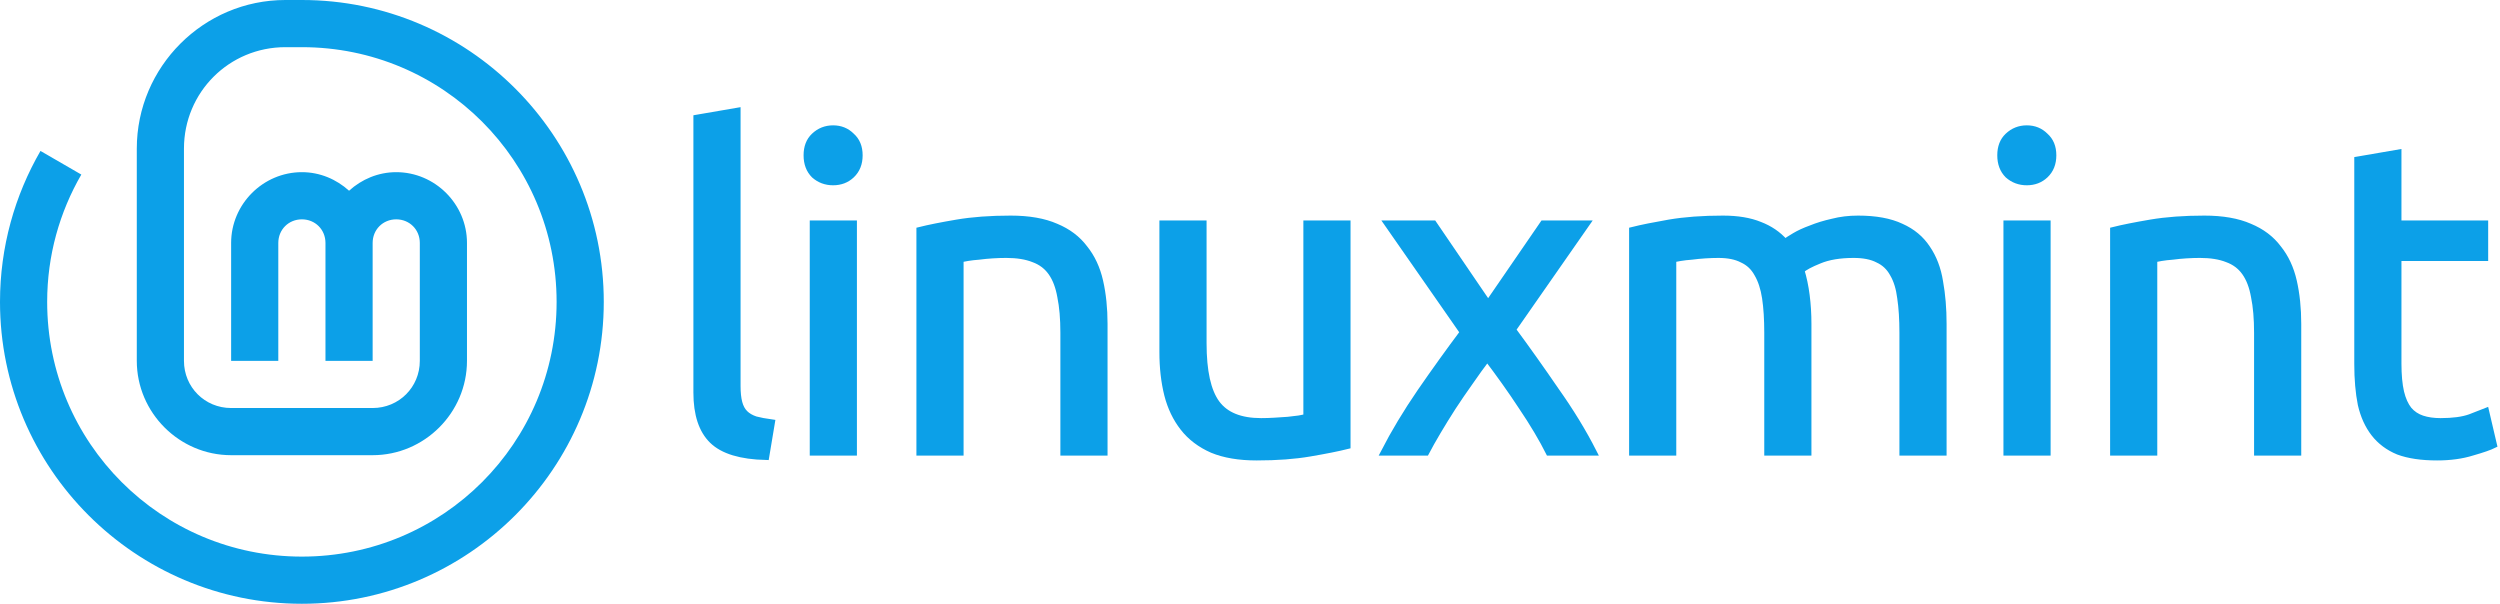
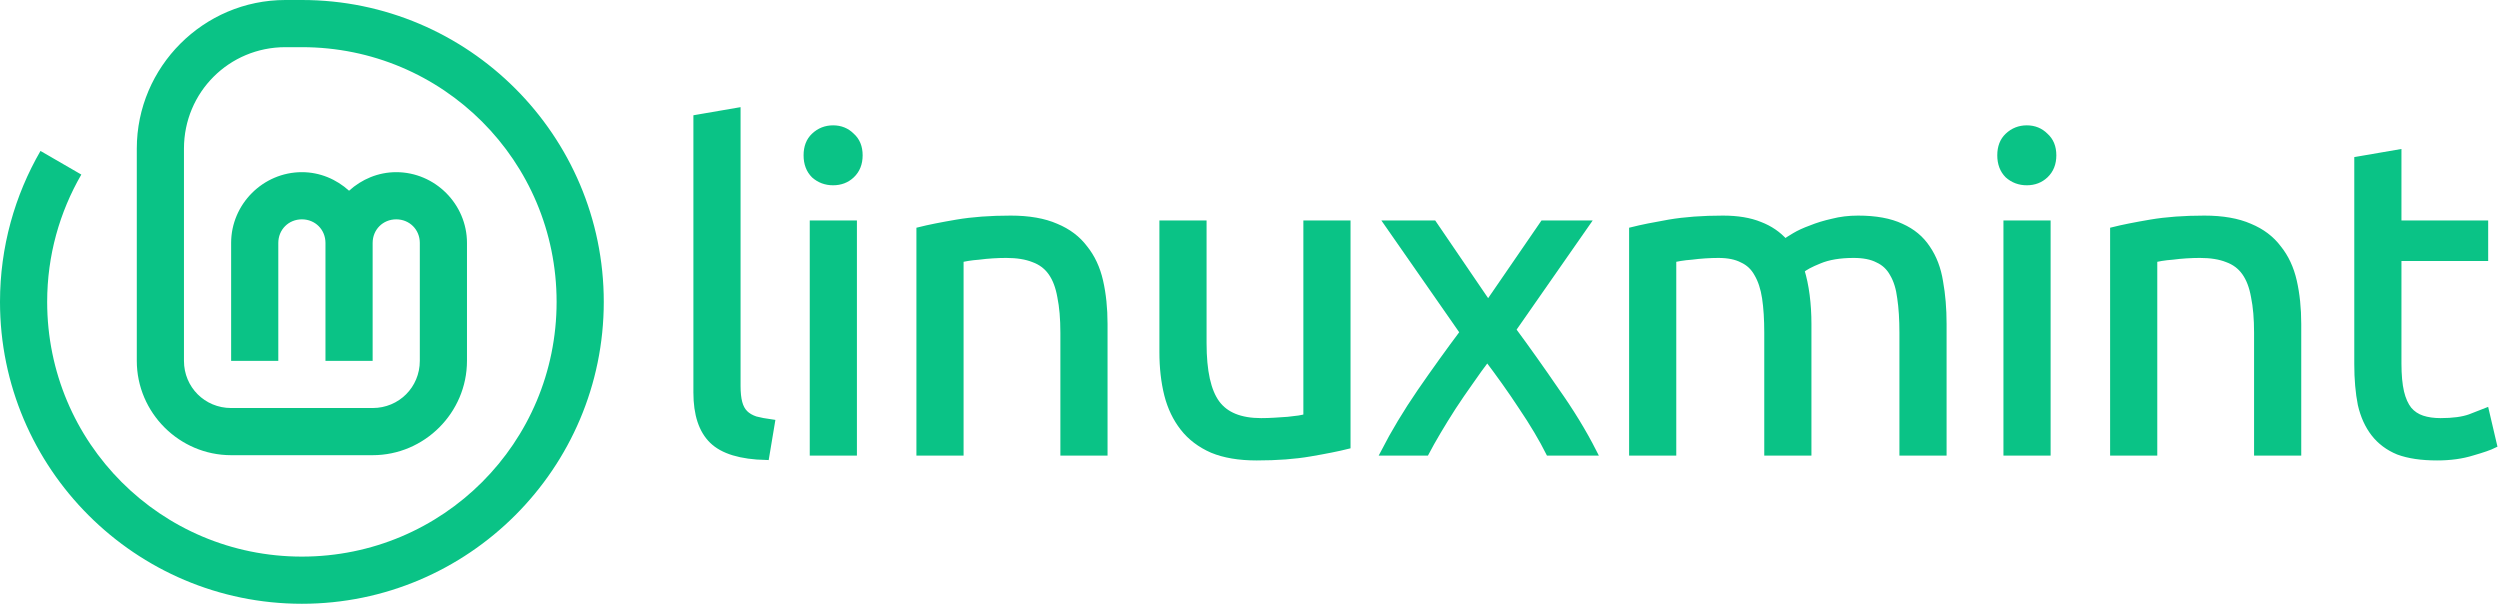
<svg xmlns="http://www.w3.org/2000/svg" width="1060" height="256" viewBox="0 0 1060 256" version="1.1" id="svg5">
  <defs id="defs2" />
  <g id="g923">
-     <path d="m 324.814,193.72 q -16.053,-0.373 -22.773,-6.907 -6.72,-6.533 -6.72,-20.347 V 49.987 l 17.36,-2.987 V 163.667 q 0,4.293 0.747,7.093 0.747,2.8 2.427,4.48 1.68,1.68 4.48,2.613 2.8,0.747 6.907,1.307 z" style="fill:#0ca0e8;fill-opacity:1;stroke:#0ca0e8;stroke-width:2.641;stroke-opacity:1" id="path868" />
-     <path d="M 362.014,191.854 H 344.654 V 94.787 h 17.36 z M 353.24,77.24 q -4.667,0 -8.027,-2.987 -3.173,-3.173 -3.173,-8.4 0,-5.227 3.173,-8.213 3.36,-3.173 8.027,-3.173 4.667,0 7.84,3.173 3.36,2.987 3.36,8.213 0,5.227 -3.36,8.4 -3.173,2.987 -7.84,2.987 z" style="fill:#0ca0e8;fill-opacity:1;stroke:#0ca0e8;stroke-width:2.641;stroke-opacity:1" id="path870" />
-     <path d="m 389.88,97.587 q 5.973,-1.493 15.867,-3.173 9.893,-1.68 22.773,-1.68 11.573,0 19.227,3.36 7.653,3.173 12.133,9.147 4.667,5.787 6.533,14 1.867,8.213 1.867,18.107 v 54.507 h -17.36 v -50.773 q 0,-8.96 -1.307,-15.307 -1.12,-6.347 -3.92,-10.267 -2.8,-3.92 -7.467,-5.6 -4.667,-1.867 -11.573,-1.867 -2.8,0 -5.787,0.187 -2.987,0.187 -5.787,0.56 -2.613,0.187 -4.853,0.56 -2.053,0.373 -2.987,0.56 v 81.947 h -17.36 z" style="fill:#0ca0e8;fill-opacity:1;stroke:#0ca0e8;stroke-width:2.641;stroke-opacity:1" id="path872" />
-     <path d="m 571.307,189.054 q -5.973,1.493 -15.867,3.173 -9.707,1.68 -22.587,1.68 -11.2,0 -18.853,-3.173 -7.653,-3.36 -12.32,-9.333 -4.667,-5.973 -6.72,-14 -2.053,-8.213 -2.053,-18.107 V 94.787 h 17.36 v 50.773 q 0,17.733 5.6,25.387 5.6,7.653 18.853,7.653 2.8,0 5.787,-0.187 2.987,-0.187 5.6,-0.373 2.613,-0.373 4.667,-0.56 2.24,-0.373 3.173,-0.747 V 94.787 h 17.36 z" style="fill:#0ca0e8;fill-opacity:1;stroke:#0ca0e8;stroke-width:2.641;stroke-opacity:1" id="path874" />
-     <path d="m 656.727,191.854 q -2.053,-4.107 -5.04,-9.147 -2.987,-5.04 -6.533,-10.267 -3.547,-5.413 -7.28,-10.64 -3.733,-5.227 -7.28,-9.893 -3.547,4.667 -7.28,10.08 -3.733,5.227 -7.28,10.64 -3.36,5.227 -6.347,10.267 -2.987,5.04 -5.04,8.96 h -17.92 q 6.533,-12.693 15.493,-25.76 9.147,-13.253 18.107,-25.2 L 588.22,94.787 h 19.6 l 23.147,33.973 23.333,-33.973 h 18.48 l -31.36,44.987 q 8.96,12.133 18.293,25.76 9.52,13.44 16.053,26.32 z" style="fill:#0ca0e8;fill-opacity:1;stroke:#0ca0e8;stroke-width:2.641;stroke-opacity:1" id="path876" />
-     <path d="m 692.06,97.587 q 5.973,-1.493 15.68,-3.173 9.893,-1.68 22.773,-1.68 9.333,0 15.68,2.613 6.347,2.427 10.64,7.28 1.307,-0.933 4.107,-2.613 2.8,-1.68 6.907,-3.173 4.107,-1.68 9.147,-2.8 5.04,-1.307 10.827,-1.307 11.2,0 18.293,3.36 7.093,3.173 11.013,9.147 4.107,5.973 5.413,14.187 1.493,8.213 1.493,17.92 v 54.507 h -17.36 v -50.773 q 0,-8.587 -0.933,-14.747 -0.747,-6.16 -3.173,-10.267 -2.24,-4.107 -6.347,-5.973 -3.92,-2.053 -10.267,-2.053 -8.773,0 -14.56,2.427 -5.6,2.24 -7.653,4.107 1.493,4.853 2.24,10.64 0.747,5.787 0.747,12.133 v 54.507 h -17.36 v -50.773 q 0,-8.587 -0.933,-14.747 -0.933,-6.16 -3.36,-10.267 -2.24,-4.107 -6.347,-5.973 -3.92,-2.053 -10.08,-2.053 -2.613,0 -5.6,0.187 -2.987,0.187 -5.787,0.56 -2.613,0.187 -4.853,0.56 -2.24,0.373 -2.987,0.56 v 81.947 h -17.36 z" style="fill:#0ca0e8;fill-opacity:1;stroke:#0ca0e8;stroke-width:2.641;stroke-opacity:1" id="path878" />
-     <path d="M 868.14,191.854 H 850.78 V 94.787 h 17.36 z M 859.367,77.24 q -4.667,0 -8.027,-2.987 -3.173,-3.173 -3.173,-8.4 0,-5.227 3.173,-8.213 3.36,-3.173 8.027,-3.173 4.667,0 7.84,3.173 3.36,2.987 3.36,8.213 0,5.227 -3.36,8.4 -3.173,2.987 -7.84,2.987 z" style="fill:#0ca0e8;fill-opacity:1;stroke:#0ca0e8;stroke-width:2.641;stroke-opacity:1" id="path880" />
-     <path d="m 896.007,97.587 q 5.973,-1.493 15.867,-3.173 9.893,-1.68 22.773,-1.68 11.573,0 19.227,3.36 7.653,3.173 12.133,9.147 4.667,5.787 6.533,14 1.867,8.213 1.867,18.107 v 54.507 h -17.36 v -50.773 q 0,-8.96 -1.307,-15.307 -1.12,-6.347 -3.92,-10.267 -2.8,-3.92 -7.467,-5.6 -4.667,-1.867 -11.573,-1.867 -2.8,0 -5.787,0.187 -2.987,0.187 -5.787,0.56 -2.613,0.187 -4.853,0.56 -2.053,0.373 -2.987,0.56 v 81.947 h -17.36 z" style="fill:#0ca0e8;fill-opacity:1;stroke:#0ca0e8;stroke-width:2.641;stroke-opacity:1" id="path882" />
-     <path d="m 1016.894,94.787 h 36.773 v 14.56 h -36.773 v 44.8 q 0,7.28 1.12,12.133 1.12,4.667 3.36,7.467 2.24,2.613 5.6,3.733 3.36,1.12 7.84,1.12 7.84,0 12.507,-1.68 4.853,-1.867 6.72,-2.613 l 3.36,14.373 q -2.613,1.307 -9.147,3.173 -6.533,2.053 -14.933,2.053 -9.893,0 -16.427,-2.427 -6.347,-2.613 -10.267,-7.653 -3.92,-5.04 -5.6,-12.32 -1.493,-7.467 -1.493,-17.173 V 67.72 l 17.36,-2.987 z" style="fill:#0ca0e8;fill-opacity:1;stroke:#0ca0e8;stroke-width:2.641;stroke-opacity:1" id="path884" />
+     <path d="m 324.814,193.72 q -16.053,-0.373 -22.773,-6.907 -6.72,-6.533 -6.72,-20.347 V 49.987 l 17.36,-2.987 V 163.667 q 0,4.293 0.747,7.093 0.747,2.8 2.427,4.48 1.68,1.68 4.48,2.613 2.8,0.747 6.907,1.307 z" style="fill:#0ac386;fill-opacity:1;stroke:#0ac386;stroke-width:2.641;stroke-opacity:1" id="path868" />
+     <path d="M 362.014,191.854 H 344.654 V 94.787 h 17.36 z M 353.24,77.24 q -4.667,0 -8.027,-2.987 -3.173,-3.173 -3.173,-8.4 0,-5.227 3.173,-8.213 3.36,-3.173 8.027,-3.173 4.667,0 7.84,3.173 3.36,2.987 3.36,8.213 0,5.227 -3.36,8.4 -3.173,2.987 -7.84,2.987 z" style="fill:#0ac386;fill-opacity:1;stroke:#0ac386;stroke-width:2.641;stroke-opacity:1" id="path870" />
+     <path d="m 389.88,97.587 q 5.973,-1.493 15.867,-3.173 9.893,-1.68 22.773,-1.68 11.573,0 19.227,3.36 7.653,3.173 12.133,9.147 4.667,5.787 6.533,14 1.867,8.213 1.867,18.107 v 54.507 h -17.36 v -50.773 q 0,-8.96 -1.307,-15.307 -1.12,-6.347 -3.92,-10.267 -2.8,-3.92 -7.467,-5.6 -4.667,-1.867 -11.573,-1.867 -2.8,0 -5.787,0.187 -2.987,0.187 -5.787,0.56 -2.613,0.187 -4.853,0.56 -2.053,0.373 -2.987,0.56 v 81.947 h -17.36 z" style="fill:#0ac386;fill-opacity:1;stroke:#0ac386;stroke-width:2.641;stroke-opacity:1" id="path872" />
+     <path d="m 571.307,189.054 q -5.973,1.493 -15.867,3.173 -9.707,1.68 -22.587,1.68 -11.2,0 -18.853,-3.173 -7.653,-3.36 -12.32,-9.333 -4.667,-5.973 -6.72,-14 -2.053,-8.213 -2.053,-18.107 V 94.787 h 17.36 v 50.773 q 0,17.733 5.6,25.387 5.6,7.653 18.853,7.653 2.8,0 5.787,-0.187 2.987,-0.187 5.6,-0.373 2.613,-0.373 4.667,-0.56 2.24,-0.373 3.173,-0.747 V 94.787 h 17.36 z" style="fill:#0ac386;fill-opacity:1;stroke:#0ac386;stroke-width:2.641;stroke-opacity:1" id="path874" />
+     <path d="m 656.727,191.854 q -2.053,-4.107 -5.04,-9.147 -2.987,-5.04 -6.533,-10.267 -3.547,-5.413 -7.28,-10.64 -3.733,-5.227 -7.28,-9.893 -3.547,4.667 -7.28,10.08 -3.733,5.227 -7.28,10.64 -3.36,5.227 -6.347,10.267 -2.987,5.04 -5.04,8.96 h -17.92 q 6.533,-12.693 15.493,-25.76 9.147,-13.253 18.107,-25.2 L 588.22,94.787 h 19.6 l 23.147,33.973 23.333,-33.973 h 18.48 l -31.36,44.987 q 8.96,12.133 18.293,25.76 9.52,13.44 16.053,26.32 z" style="fill:#0ac386;fill-opacity:1;stroke:#0ac386;stroke-width:2.641;stroke-opacity:1" id="path876" />
+     <path d="m 692.06,97.587 q 5.973,-1.493 15.68,-3.173 9.893,-1.68 22.773,-1.68 9.333,0 15.68,2.613 6.347,2.427 10.64,7.28 1.307,-0.933 4.107,-2.613 2.8,-1.68 6.907,-3.173 4.107,-1.68 9.147,-2.8 5.04,-1.307 10.827,-1.307 11.2,0 18.293,3.36 7.093,3.173 11.013,9.147 4.107,5.973 5.413,14.187 1.493,8.213 1.493,17.92 v 54.507 h -17.36 v -50.773 q 0,-8.587 -0.933,-14.747 -0.747,-6.16 -3.173,-10.267 -2.24,-4.107 -6.347,-5.973 -3.92,-2.053 -10.267,-2.053 -8.773,0 -14.56,2.427 -5.6,2.24 -7.653,4.107 1.493,4.853 2.24,10.64 0.747,5.787 0.747,12.133 v 54.507 h -17.36 v -50.773 q 0,-8.587 -0.933,-14.747 -0.933,-6.16 -3.36,-10.267 -2.24,-4.107 -6.347,-5.973 -3.92,-2.053 -10.08,-2.053 -2.613,0 -5.6,0.187 -2.987,0.187 -5.787,0.56 -2.613,0.187 -4.853,0.56 -2.24,0.373 -2.987,0.56 v 81.947 h -17.36 z" style="fill:#0ac386;fill-opacity:1;stroke:#0ac386;stroke-width:2.641;stroke-opacity:1" id="path878" />
+     <path d="M 868.14,191.854 H 850.78 V 94.787 h 17.36 z M 859.367,77.24 q -4.667,0 -8.027,-2.987 -3.173,-3.173 -3.173,-8.4 0,-5.227 3.173,-8.213 3.36,-3.173 8.027,-3.173 4.667,0 7.84,3.173 3.36,2.987 3.36,8.213 0,5.227 -3.36,8.4 -3.173,2.987 -7.84,2.987 z" style="fill:#0ac386;fill-opacity:1;stroke:#0ac386;stroke-width:2.641;stroke-opacity:1" id="path880" />
+     <path d="m 896.007,97.587 q 5.973,-1.493 15.867,-3.173 9.893,-1.68 22.773,-1.68 11.573,0 19.227,3.36 7.653,3.173 12.133,9.147 4.667,5.787 6.533,14 1.867,8.213 1.867,18.107 v 54.507 h -17.36 v -50.773 q 0,-8.96 -1.307,-15.307 -1.12,-6.347 -3.92,-10.267 -2.8,-3.92 -7.467,-5.6 -4.667,-1.867 -11.573,-1.867 -2.8,0 -5.787,0.187 -2.987,0.187 -5.787,0.56 -2.613,0.187 -4.853,0.56 -2.053,0.373 -2.987,0.56 v 81.947 h -17.36 z" style="fill:#0ac386;fill-opacity:1;stroke:#0ac386;stroke-width:2.641;stroke-opacity:1" id="path882" />
+     <path d="m 1016.894,94.787 h 36.773 v 14.56 h -36.773 v 44.8 q 0,7.28 1.12,12.133 1.12,4.667 3.36,7.467 2.24,2.613 5.6,3.733 3.36,1.12 7.84,1.12 7.84,0 12.507,-1.68 4.853,-1.867 6.72,-2.613 l 3.36,14.373 q -2.613,1.307 -9.147,3.173 -6.533,2.053 -14.933,2.053 -9.893,0 -16.427,-2.427 -6.347,-2.613 -10.267,-7.653 -3.92,-5.04 -5.6,-12.32 -1.493,-7.467 -1.493,-17.173 V 67.72 l 17.36,-2.987 z" style="fill:#0ac386;fill-opacity:1;stroke:#0ac386;stroke-width:2.641;stroke-opacity:1" id="path884" />
  </g>
-   <path style="color:#000000;fill:#0ca0e8;fill-opacity:1;stroke:none;stroke-width:0;-inkscape-stroke:none" d="M 121,0 C 86.325,0 58,28.325 58,63 v 90 c 0,21.973 18.027,40 40,40 h 60 c 21.973,0 40,-18.027 40,-40 v -50 c 0,-16.45 -13.55,-30 -30,-30 -7.685,0 -14.667,3.039 -20,7.867 C 142.667,76.039 135.685,73 128,73 111.55,73 98,86.55 98,103 v 50 h 20 v -50 c 0,-5.641 4.359,-10 10,-10 5.641,0 10,4.359 10,10 v 50 h 20 v -50 c 0,-5.641 4.359,-10 10,-10 5.641,0 10,4.359 10,10 v 50 c 0,11.164 -8.836,20 -20,20 H 98 C 86.836,173 78,164.164 78,153 V 63 C 78,39.133 97.133,20 121,20 h 7 c 59.765,0 108,48.235 108,108 0,59.765 -48.235,108 -108,108 C 68.235,236 20,187.765 20,128 20,108.295 25.281,89.912 34.479,74.016 L 17.166,64 C 6.276,82.821 0,104.711 0,128 0,198.574 57.426,256 128,256 198.574,256 256,198.574 256,128 256,57.426 198.574,0 128,0 Z" id="path4193" />
+   <path style="color:#000000;fill:#0ac386;fill-opacity:1;stroke:none;stroke-width:0;-inkscape-stroke:none" d="M 121,0 C 86.325,0 58,28.325 58,63 v 90 c 0,21.973 18.027,40 40,40 h 60 c 21.973,0 40,-18.027 40,-40 v -50 c 0,-16.45 -13.55,-30 -30,-30 -7.685,0 -14.667,3.039 -20,7.867 C 142.667,76.039 135.685,73 128,73 111.55,73 98,86.55 98,103 v 50 h 20 v -50 c 0,-5.641 4.359,-10 10,-10 5.641,0 10,4.359 10,10 v 50 h 20 v -50 c 0,-5.641 4.359,-10 10,-10 5.641,0 10,4.359 10,10 v 50 c 0,11.164 -8.836,20 -20,20 H 98 C 86.836,173 78,164.164 78,153 V 63 C 78,39.133 97.133,20 121,20 h 7 c 59.765,0 108,48.235 108,108 0,59.765 -48.235,108 -108,108 C 68.235,236 20,187.765 20,128 20,108.295 25.281,89.912 34.479,74.016 L 17.166,64 C 6.276,82.821 0,104.711 0,128 0,198.574 57.426,256 128,256 198.574,256 256,198.574 256,128 256,57.426 198.574,0 128,0 Z" id="path4193" />
</svg>
